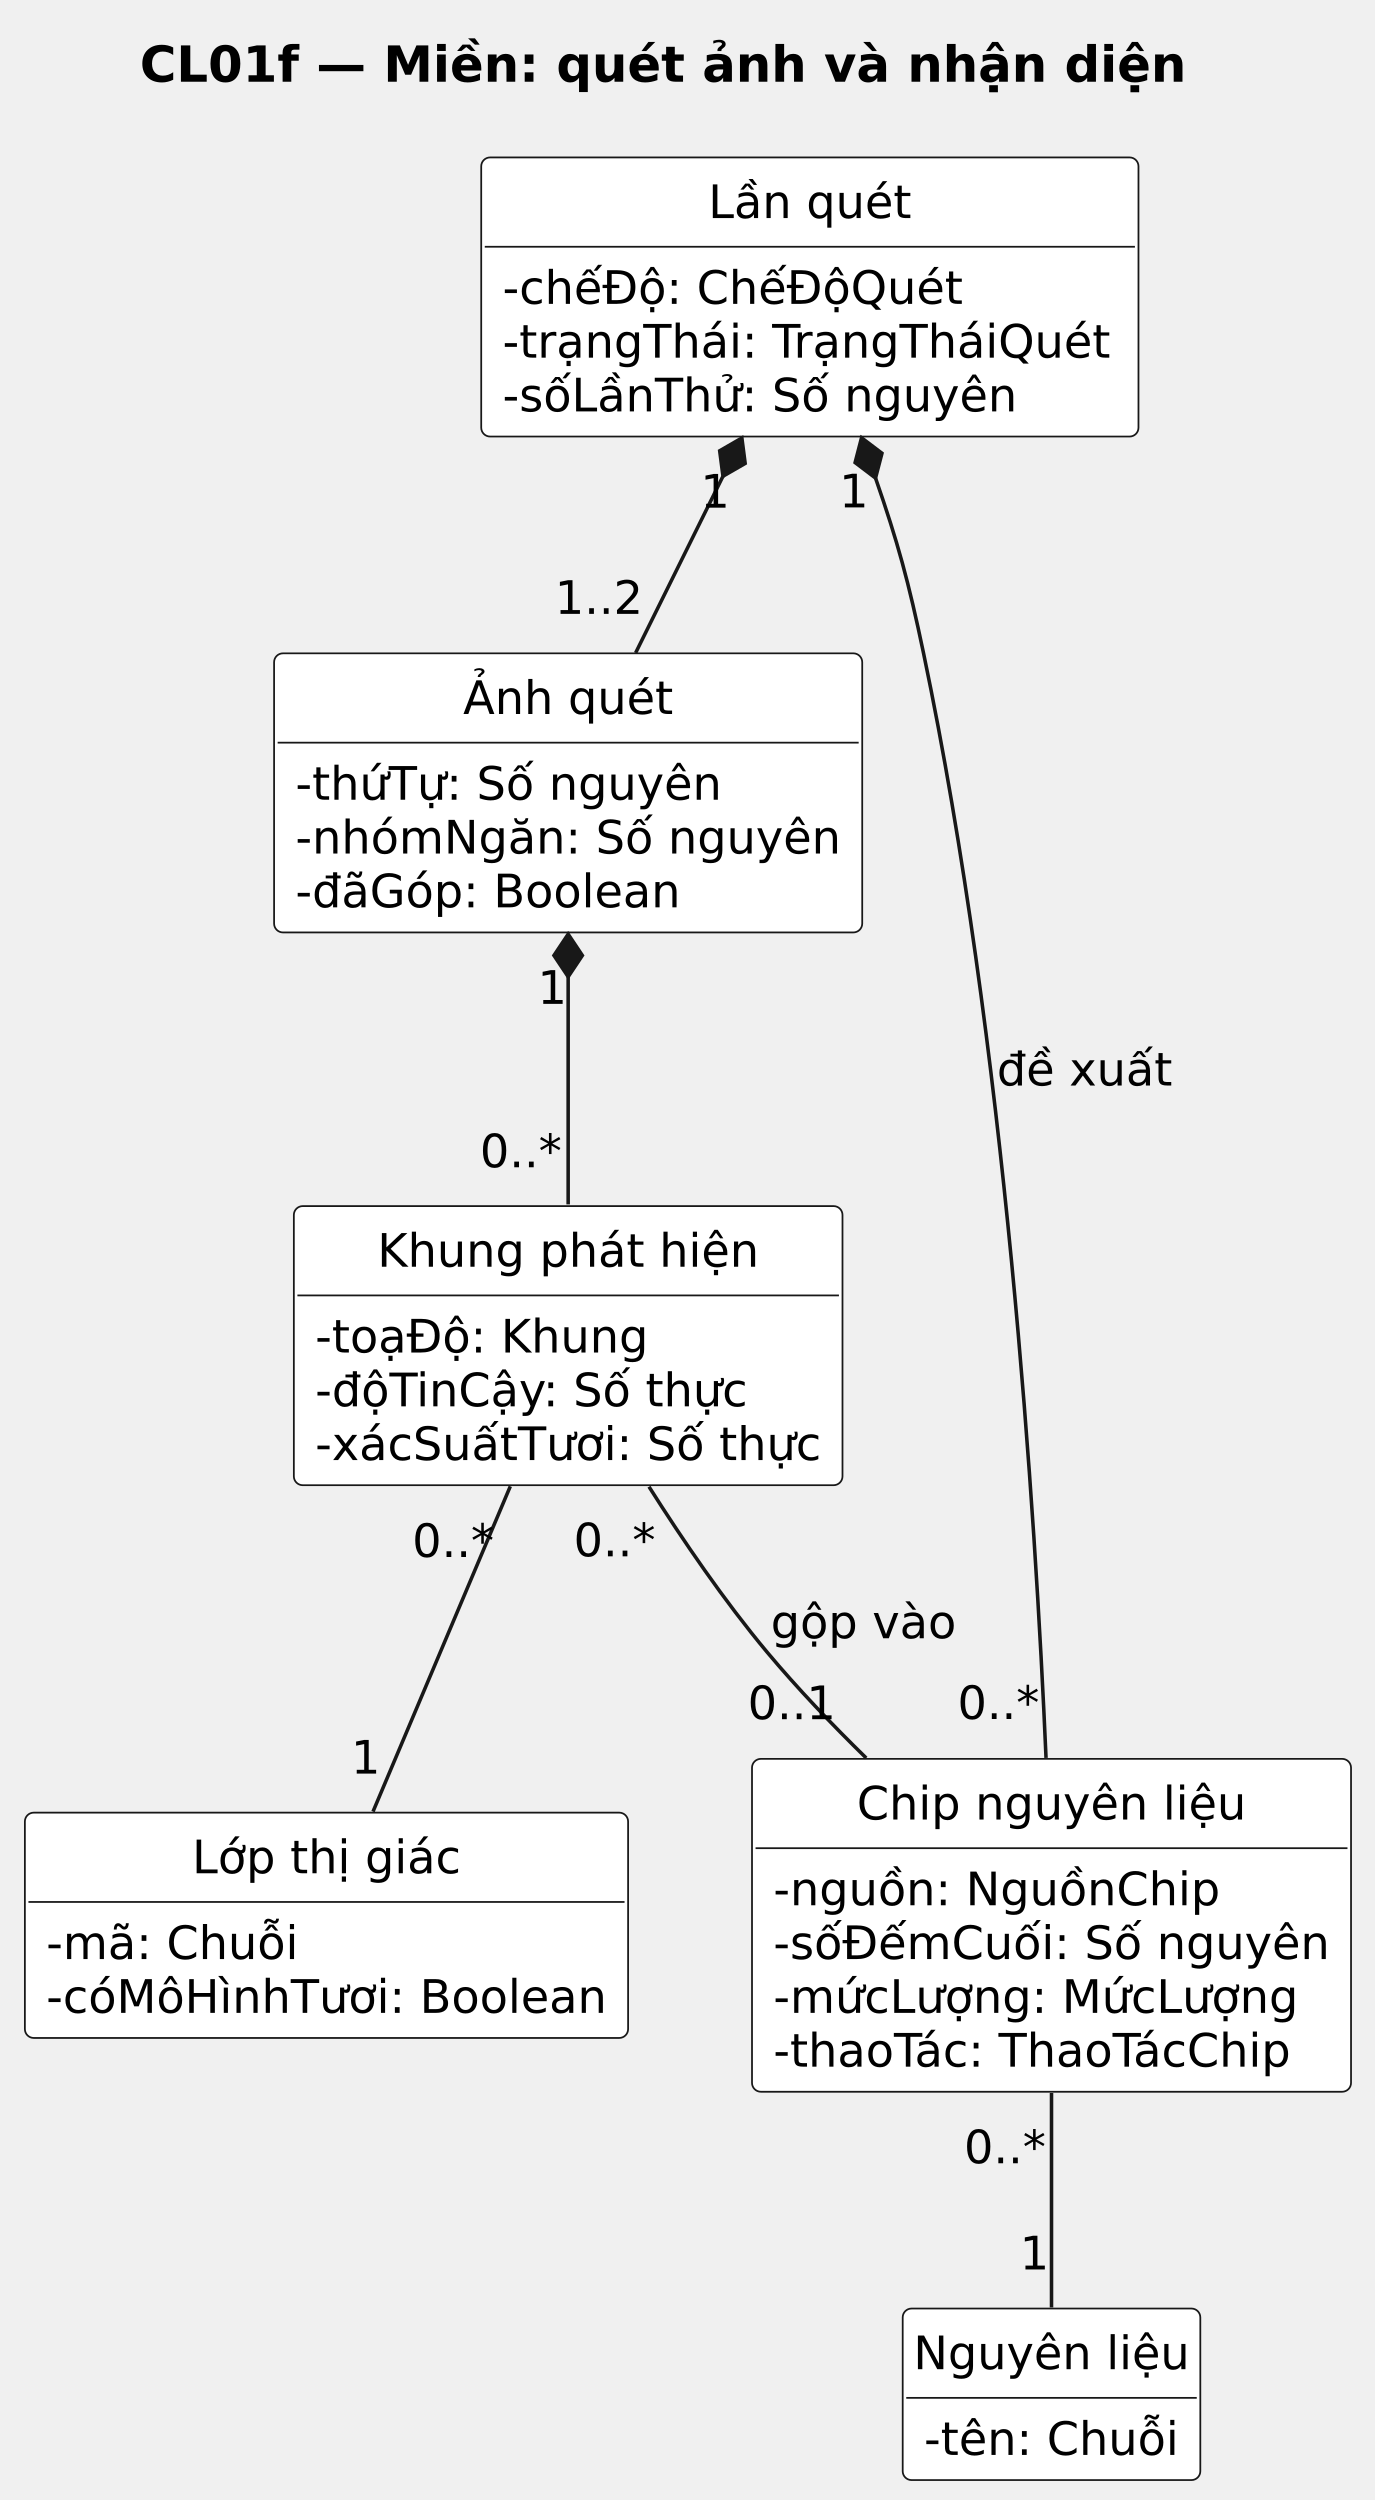
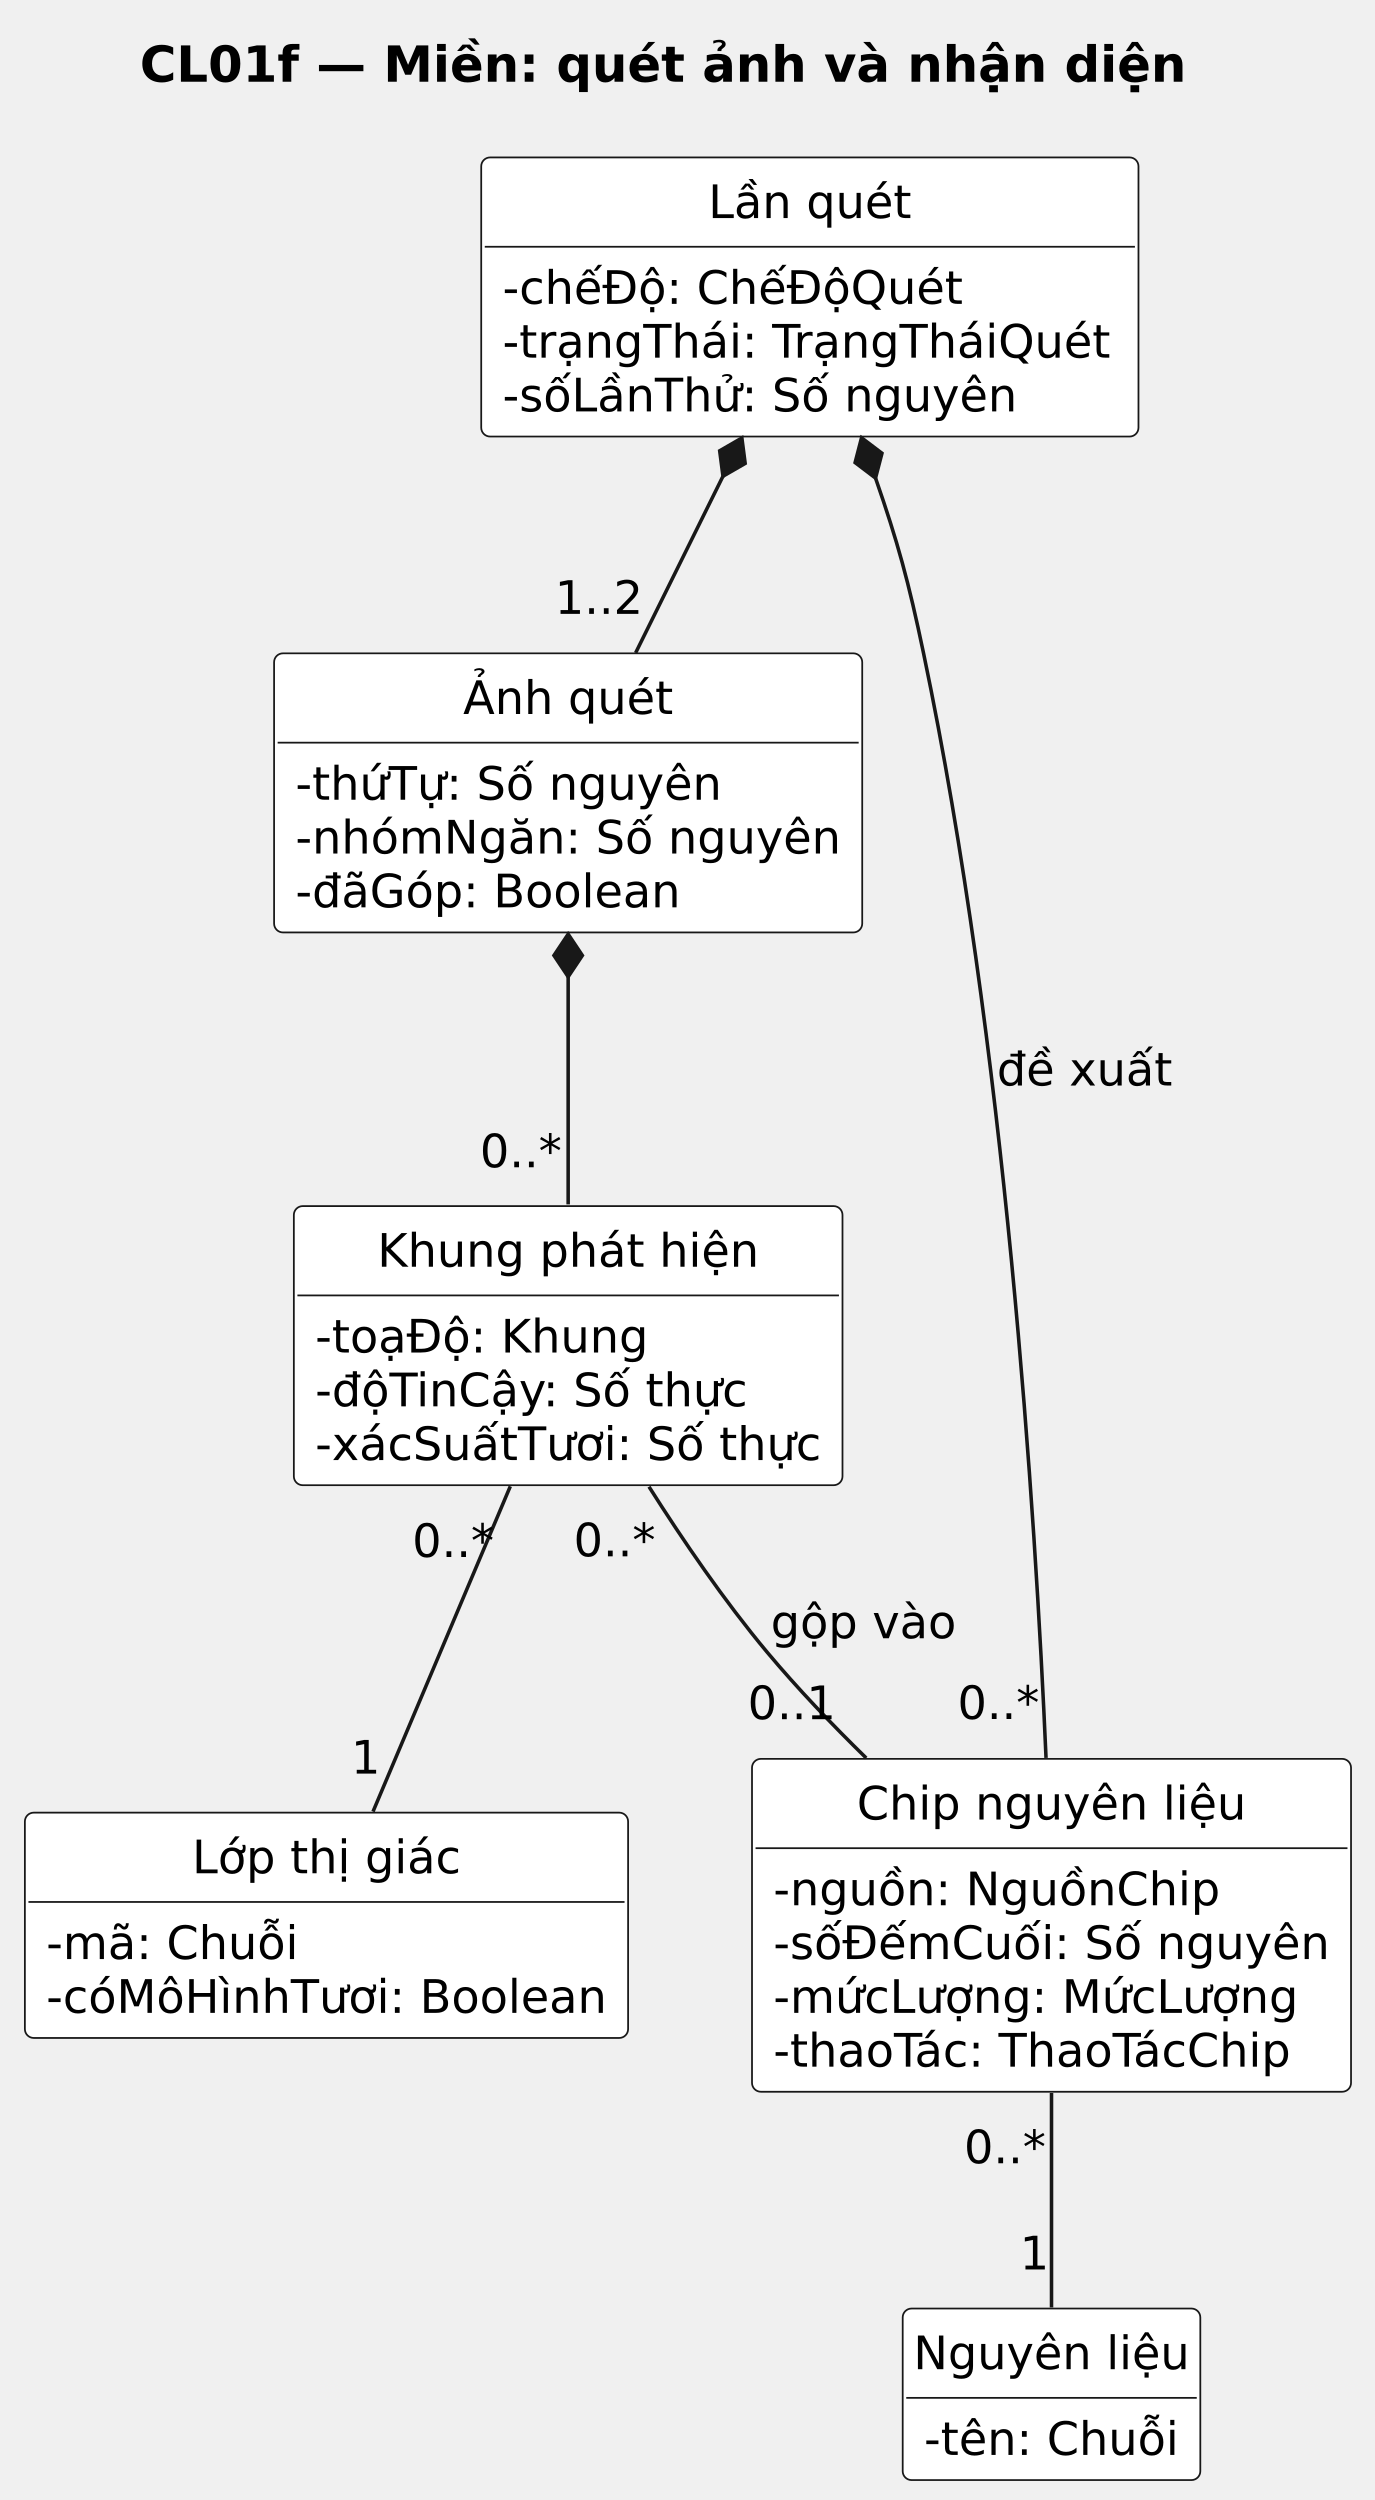
<svg xmlns="http://www.w3.org/2000/svg" contentStyleType="text/css" height="806.667px" preserveAspectRatio="none" style="width:443px;height:806px;background:#FFFFFF;" version="1.1" viewBox="0 0 443 806" width="443.438px" zoomAndPan="magnify">
  <defs />
  <g>
    <text fill="#000000" font-family="DejaVu Sans" font-size="16.042" font-weight="bold" lengthAdjust="spacing" textLength="337.376" x="45.088" y="26.349">CL01f — Miền: quét ảnh và nhận diện</text>
    <g id="elem_LQ">
      <rect codeLine="13" fill="#FFFFFF" height="89.984" id="LQ" rx="2.865" ry="2.865" style="stroke:#181818;stroke-width:0.573;" width="211.898" x="155.146" y="50.757" />
      <text fill="#000000" font-family="DejaVu Sans" font-size="14.896" lengthAdjust="spacing" textLength="65.504" x="228.343" y="70.313">Lần quét</text>
      <line style="stroke:#181818;stroke-width:0.573;" x1="156.292" x2="365.898" y1="79.555" y2="79.555" />
      <text fill="#000000" font-family="DejaVu Sans" font-size="14.896" lengthAdjust="spacing" textLength="148.413" x="162.021" y="97.965">-chếĐộ: ChếĐộQuét</text>
      <text fill="#000000" font-family="DejaVu Sans" font-size="14.896" lengthAdjust="spacing" textLength="198.148" x="162.021" y="115.305">-trạngThái: TrạngTháiQuét</text>
      <text fill="#000000" font-family="DejaVu Sans" font-size="14.896" lengthAdjust="spacing" textLength="165.912" x="162.021" y="132.644">-sốLầnThử: Số nguyên</text>
    </g>
    <g id="elem_AQ">
      <rect codeLine="18" fill="#FFFFFF" height="89.984" id="AQ" rx="2.865" ry="2.865" style="stroke:#181818;stroke-width:0.573;" width="189.613" x="88.367" y="210.635" />
      <text fill="#000000" font-family="DejaVu Sans" font-size="14.896" lengthAdjust="spacing" textLength="67.708" x="149.319" y="230.191">Ảnh quét</text>
      <line style="stroke:#181818;stroke-width:0.573;" x1="89.513" x2="276.833" y1="239.433" y2="239.433" />
      <text fill="#000000" font-family="DejaVu Sans" font-size="14.896" lengthAdjust="spacing" textLength="137.452" x="95.242" y="257.843">-thứTự: Số nguyên</text>
      <text fill="#000000" font-family="DejaVu Sans" font-size="14.896" lengthAdjust="spacing" textLength="175.863" x="95.242" y="275.183">-nhómNgăn: Số nguyên</text>
      <text fill="#000000" font-family="DejaVu Sans" font-size="14.896" lengthAdjust="spacing" textLength="124.142" x="95.242" y="292.522">-đãGóp: Boolean</text>
    </g>
    <g id="elem_KH">
      <rect codeLine="23" fill="#FFFFFF" height="89.984" id="KH" rx="2.865" ry="2.865" style="stroke:#181818;stroke-width:0.573;" width="176.884" x="94.737" y="388.846" />
      <text fill="#000000" font-family="DejaVu Sans" font-size="14.896" lengthAdjust="spacing" textLength="123.065" x="121.647" y="408.402">Khung phát hiện</text>
      <line style="stroke:#181818;stroke-width:0.573;" x1="95.883" x2="270.476" y1="417.644" y2="417.644" />
      <text fill="#000000" font-family="DejaVu Sans" font-size="14.896" lengthAdjust="spacing" textLength="107.413" x="101.612" y="436.054">-toạĐộ: Khung</text>
      <text fill="#000000" font-family="DejaVu Sans" font-size="14.896" lengthAdjust="spacing" textLength="140.936" x="101.612" y="453.394">-độTinCậy: Số thực</text>
      <text fill="#000000" font-family="DejaVu Sans" font-size="14.896" lengthAdjust="spacing" textLength="163.134" x="101.612" y="470.734">-xácSuấtTươi: Số thực</text>
    </g>
    <g id="elem_CHIP">
      <rect codeLine="28" fill="#FFFFFF" height="107.323" id="CHIP" rx="2.865" ry="2.865" style="stroke:#181818;stroke-width:0.573;" width="193.125" x="242.447" y="567.058" />
      <text fill="#000000" font-family="DejaVu Sans" font-size="14.896" lengthAdjust="spacing" textLength="125.545" x="276.237" y="586.614">Chip nguyên liệu</text>
      <line style="stroke:#181818;stroke-width:0.573;" x1="243.593" x2="434.427" y1="595.856" y2="595.856" />
      <text fill="#000000" font-family="DejaVu Sans" font-size="14.896" lengthAdjust="spacing" textLength="144.049" x="249.322" y="614.266">-nguồn: NguồnChip</text>
      <text fill="#000000" font-family="DejaVu Sans" font-size="14.896" lengthAdjust="spacing" textLength="179.375" x="249.322" y="631.606">-sốĐếmCuối: Số nguyên</text>
      <text fill="#000000" font-family="DejaVu Sans" font-size="14.896" lengthAdjust="spacing" textLength="169.251" x="249.322" y="648.945">-mứcLượng: MứcLượng</text>
      <text fill="#000000" font-family="DejaVu Sans" font-size="14.896" lengthAdjust="spacing" textLength="171.702" x="249.322" y="666.285">-thaoTác: ThaoTácChip</text>
    </g>
    <g id="elem_LTG">
      <rect codeLine="34" fill="#FFFFFF" height="72.644" id="LTG" rx="2.865" ry="2.865" style="stroke:#181818;stroke-width:0.573;" width="194.478" x="8.021" y="584.394" />
      <text fill="#000000" font-family="DejaVu Sans" font-size="14.896" lengthAdjust="spacing" textLength="86.669" x="61.925" y="603.95">Lớp thị giác</text>
      <line style="stroke:#181818;stroke-width:0.573;" x1="9.167" x2="201.353" y1="613.192" y2="613.192" />
      <text fill="#000000" font-family="DejaVu Sans" font-size="14.896" lengthAdjust="spacing" textLength="81.302" x="14.896" y="631.602">-mã: Chuỗi</text>
      <text fill="#000000" font-family="DejaVu Sans" font-size="14.896" lengthAdjust="spacing" textLength="180.728" x="14.896" y="648.942">-cóMôHìnhTươi: Boolean</text>
    </g>
    <g id="elem_NL">
      <rect codeLine="38" fill="#FFFFFF" height="55.304" id="NL" rx="2.865" ry="2.865" style="stroke:#181818;stroke-width:0.573;" width="95.952" x="291.03" y="744.273" />
      <text fill="#000000" font-family="DejaVu Sans" font-size="14.896" lengthAdjust="spacing" textLength="89.077" x="294.468" y="763.828">Nguyên liệu</text>
      <line style="stroke:#181818;stroke-width:0.573;" x1="292.176" x2="385.836" y1="773.071" y2="773.071" />
      <text fill="#000000" font-family="DejaVu Sans" font-size="14.896" lengthAdjust="spacing" textLength="82.109" x="297.905" y="791.481">-tên: Chuỗi</text>
    </g>
    <g id="link_LQ_AQ">
      <path codeLine="42" d="M233.087,153.535 C222.373,175.202 215.612,188.876 204.921,210.498 " fill="none" id="LQ-backto-AQ" style="stroke:#181818;stroke-width:1.146;" />
      <polygon fill="#181818" points="239.181,141.209,232.025,145.34,233.087,153.535,240.243,149.403,239.181,141.209" style="stroke:#181818;stroke-width:1.146;" />
-       <text fill="#000000" font-family="DejaVu Sans" font-size="14.896" lengthAdjust="spacing" textLength="9.477" x="225.816" y="163.662">1</text>
      <text fill="#000000" font-family="DejaVu Sans" font-size="14.896" lengthAdjust="spacing" textLength="28.424" x="178.875" y="197.916">1..2</text>
    </g>
    <g id="link_AQ_KH">
      <path codeLine="43" d="M183.173,314.917 C183.173,341.581 183.173,361.644 183.173,388.308 " fill="none" id="AQ-backto-KH" style="stroke:#181818;stroke-width:1.146;" />
      <polygon fill="#181818" points="183.173,301.167,178.59,308.042,183.173,314.917,187.756,308.042,183.173,301.167" style="stroke:#181818;stroke-width:1.146;" />
-       <text fill="#000000" font-family="DejaVu Sans" font-size="14.896" lengthAdjust="spacing" textLength="9.477" x="173.3" y="323.634">1</text>
      <text fill="#000000" font-family="DejaVu Sans" font-size="14.896" lengthAdjust="spacing" textLength="26.395" x="154.721" y="376.333">0..*</text>
    </g>
    <g id="link_KH_LTG">
      <path codeLine="44" d="M164.519,479.195 C150.964,511.302 132.871,554.179 120.255,584.062 " fill="none" id="KH-LTG" style="stroke:#181818;stroke-width:1.146;" />
      <text fill="#000000" font-family="DejaVu Sans" font-size="14.896" lengthAdjust="spacing" textLength="26.395" x="132.895" y="501.97">0..*</text>
      <text fill="#000000" font-family="DejaVu Sans" font-size="14.896" lengthAdjust="spacing" textLength="9.477" x="113.169" y="571.808">1</text>
    </g>
    <g id="link_KH_CHIP">
      <path codeLine="45" d="M209.229,479.31 C220.172,496.601 233.544,516.183 247.34,532.683 C257.056,544.29 268.182,555.955 279.274,566.794 " fill="none" id="KH-CHIP" style="stroke:#181818;stroke-width:1.146;" />
      <text fill="#000000" font-family="DejaVu Sans" font-size="14.896" lengthAdjust="spacing" textLength="59.816" x="248.485" y="528.176">gộp vào</text>
      <text fill="#000000" font-family="DejaVu Sans" font-size="14.896" lengthAdjust="spacing" textLength="26.395" x="184.93" y="501.765">0..*</text>
      <text fill="#000000" font-family="DejaVu Sans" font-size="14.896" lengthAdjust="spacing" textLength="28.424" x="241.049" y="554.262">0..1</text>
    </g>
    <g id="link_LQ_CHIP">
      <path codeLine="46" d="M282.268,154.131 C289.487,174.939 292.875,187.283 297.756,210.635 C324.133,336.7 333.816,488.293 337.242,566.749 " fill="none" id="LQ-backto-CHIP" style="stroke:#181818;stroke-width:1.146;" />
      <polygon fill="#181818" points="277.762,141.14,275.685,149.138,282.268,154.131,284.345,146.133,277.762,141.14" style="stroke:#181818;stroke-width:1.146;" />
      <text fill="#000000" font-family="DejaVu Sans" font-size="14.896" lengthAdjust="spacing" textLength="56.579" x="321.383" y="349.965">đề xuất</text>
-       <text fill="#000000" font-family="DejaVu Sans" font-size="14.896" lengthAdjust="spacing" textLength="9.477" x="270.545" y="163.583">1</text>
      <text fill="#000000" font-family="DejaVu Sans" font-size="14.896" lengthAdjust="spacing" textLength="26.395" x="308.695" y="554.21">0..*</text>
    </g>
    <g id="link_CHIP_NL">
      <path codeLine="47" d="M339.006,674.789 C339.006,698.198 339.006,724.713 339.006,743.929 " fill="none" id="CHIP-NL" style="stroke:#181818;stroke-width:1.146;" />
      <text fill="#000000" font-family="DejaVu Sans" font-size="14.896" lengthAdjust="spacing" textLength="26.395" x="310.801" y="697.438">0..*</text>
      <text fill="#000000" font-family="DejaVu Sans" font-size="14.896" lengthAdjust="spacing" textLength="9.477" x="328.76" y="731.668">1</text>
    </g>
  </g>
</svg>
